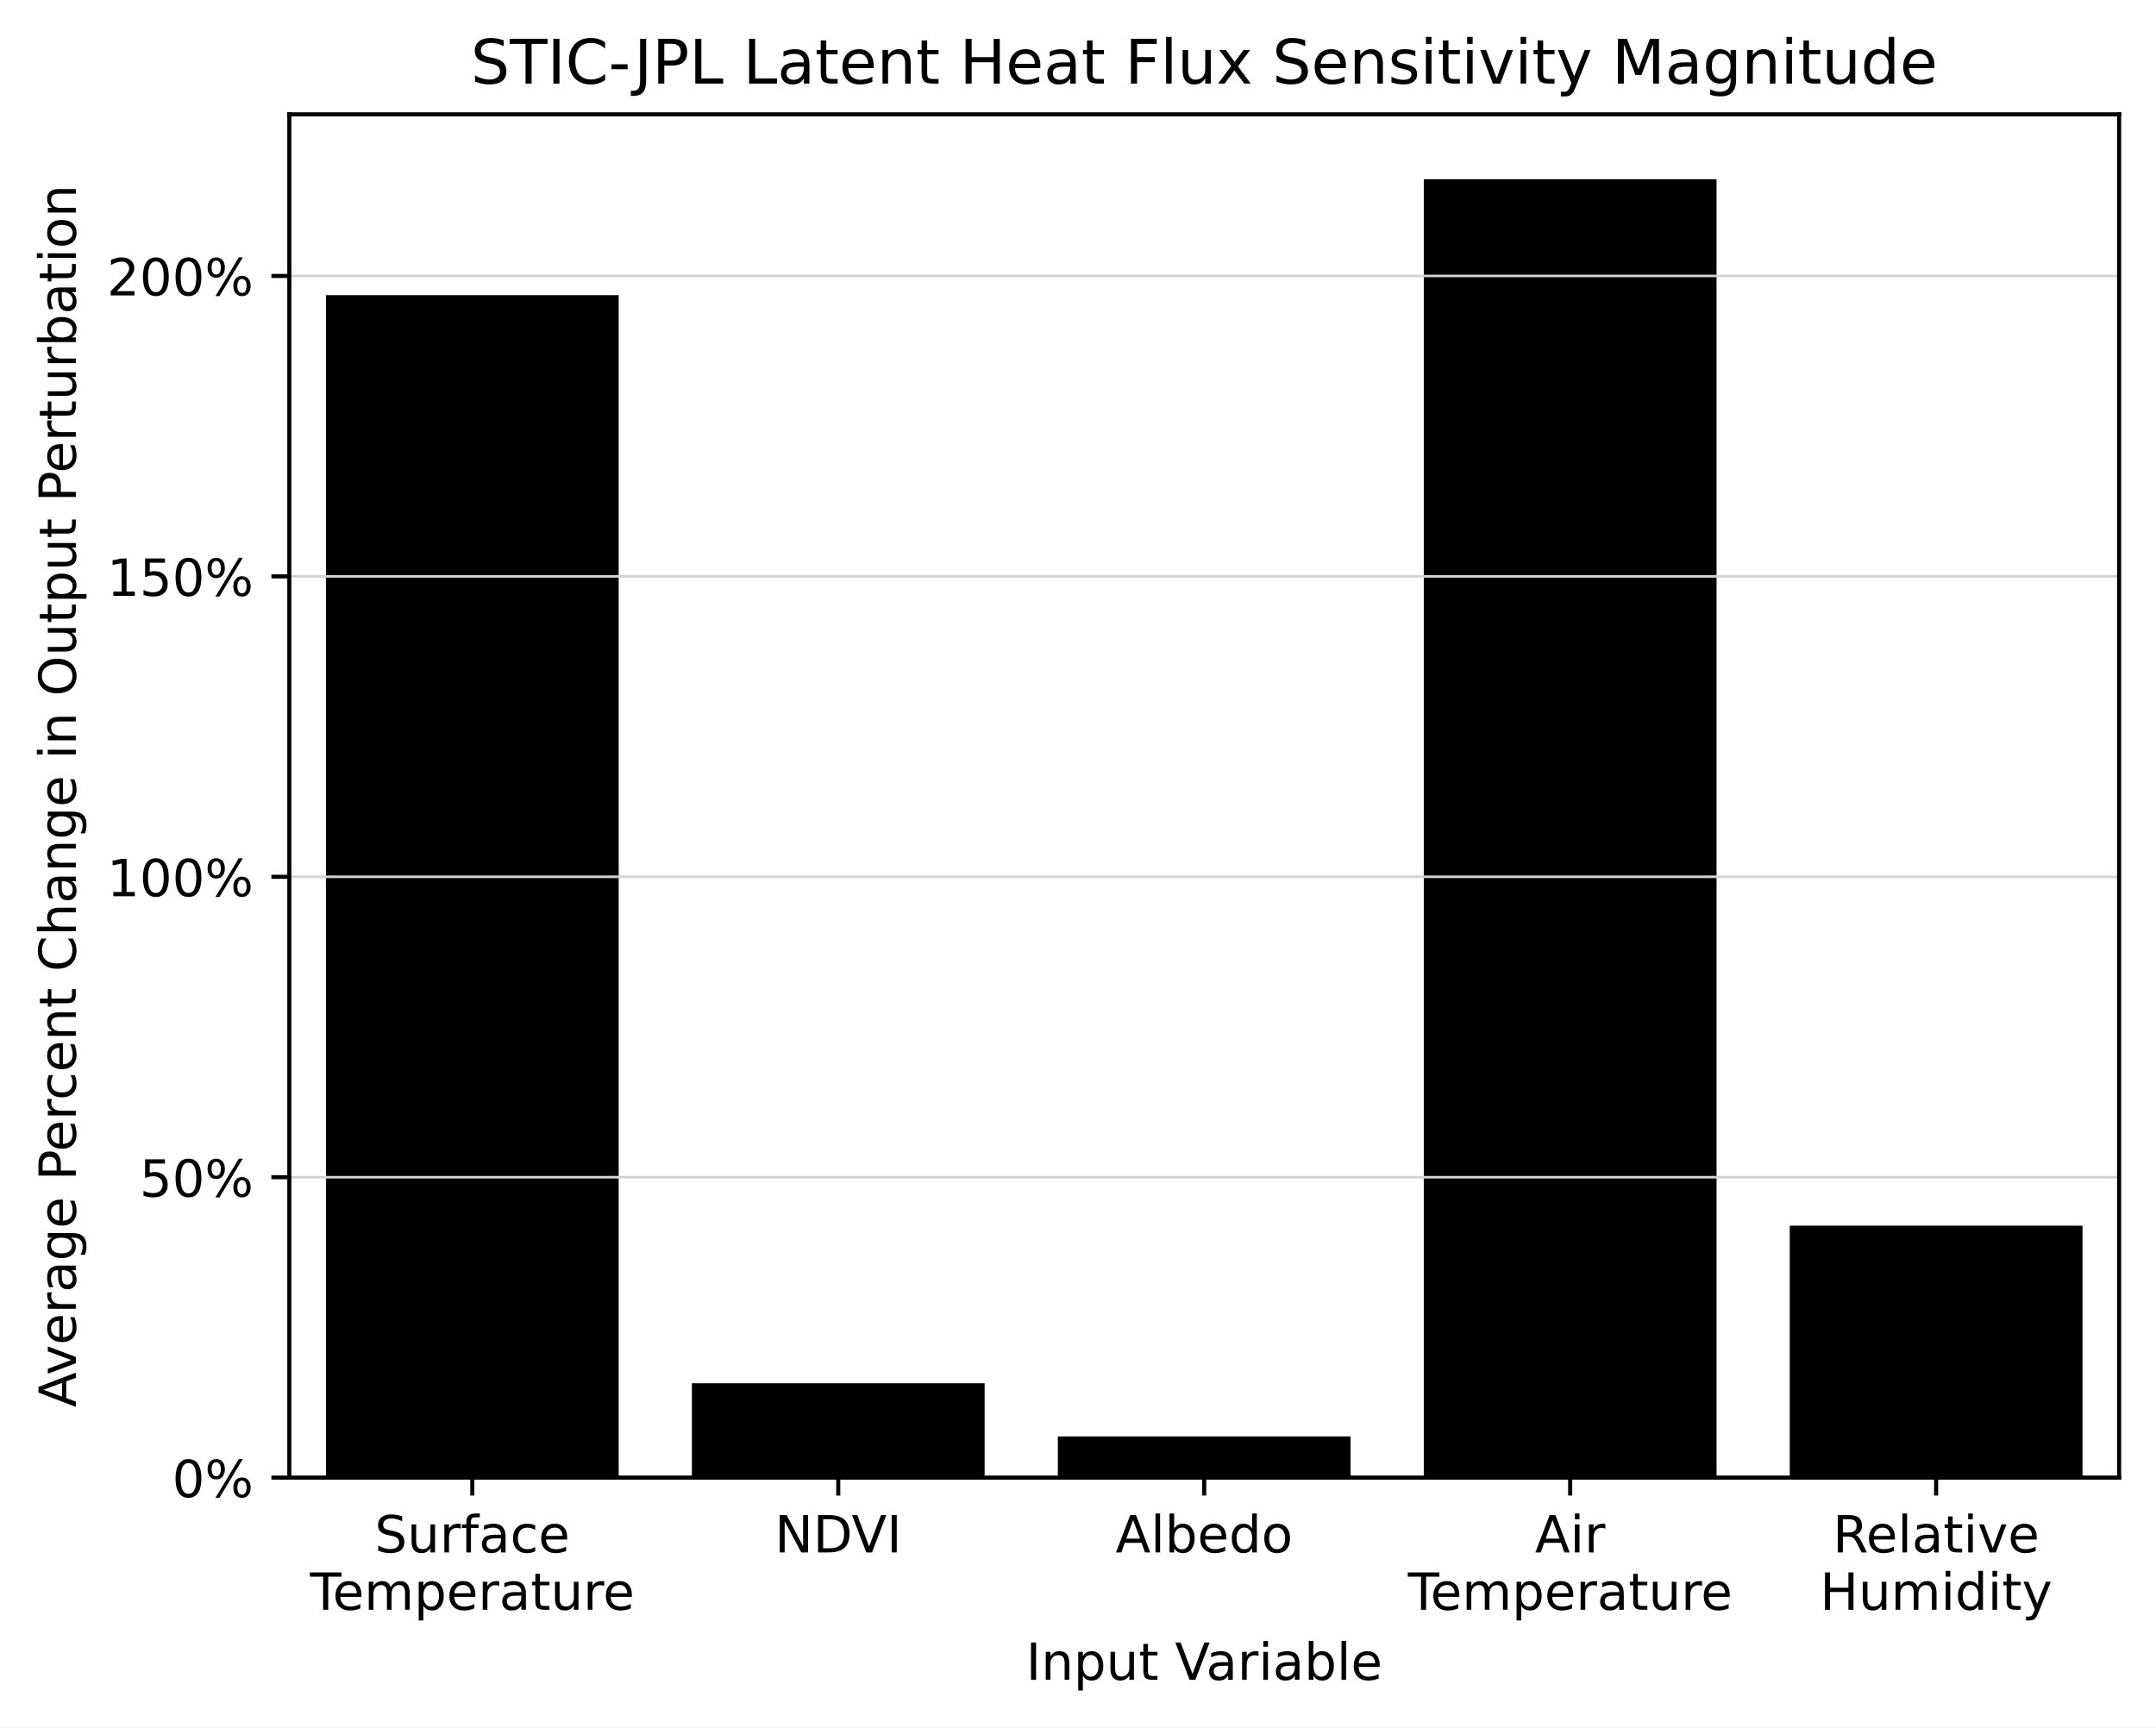
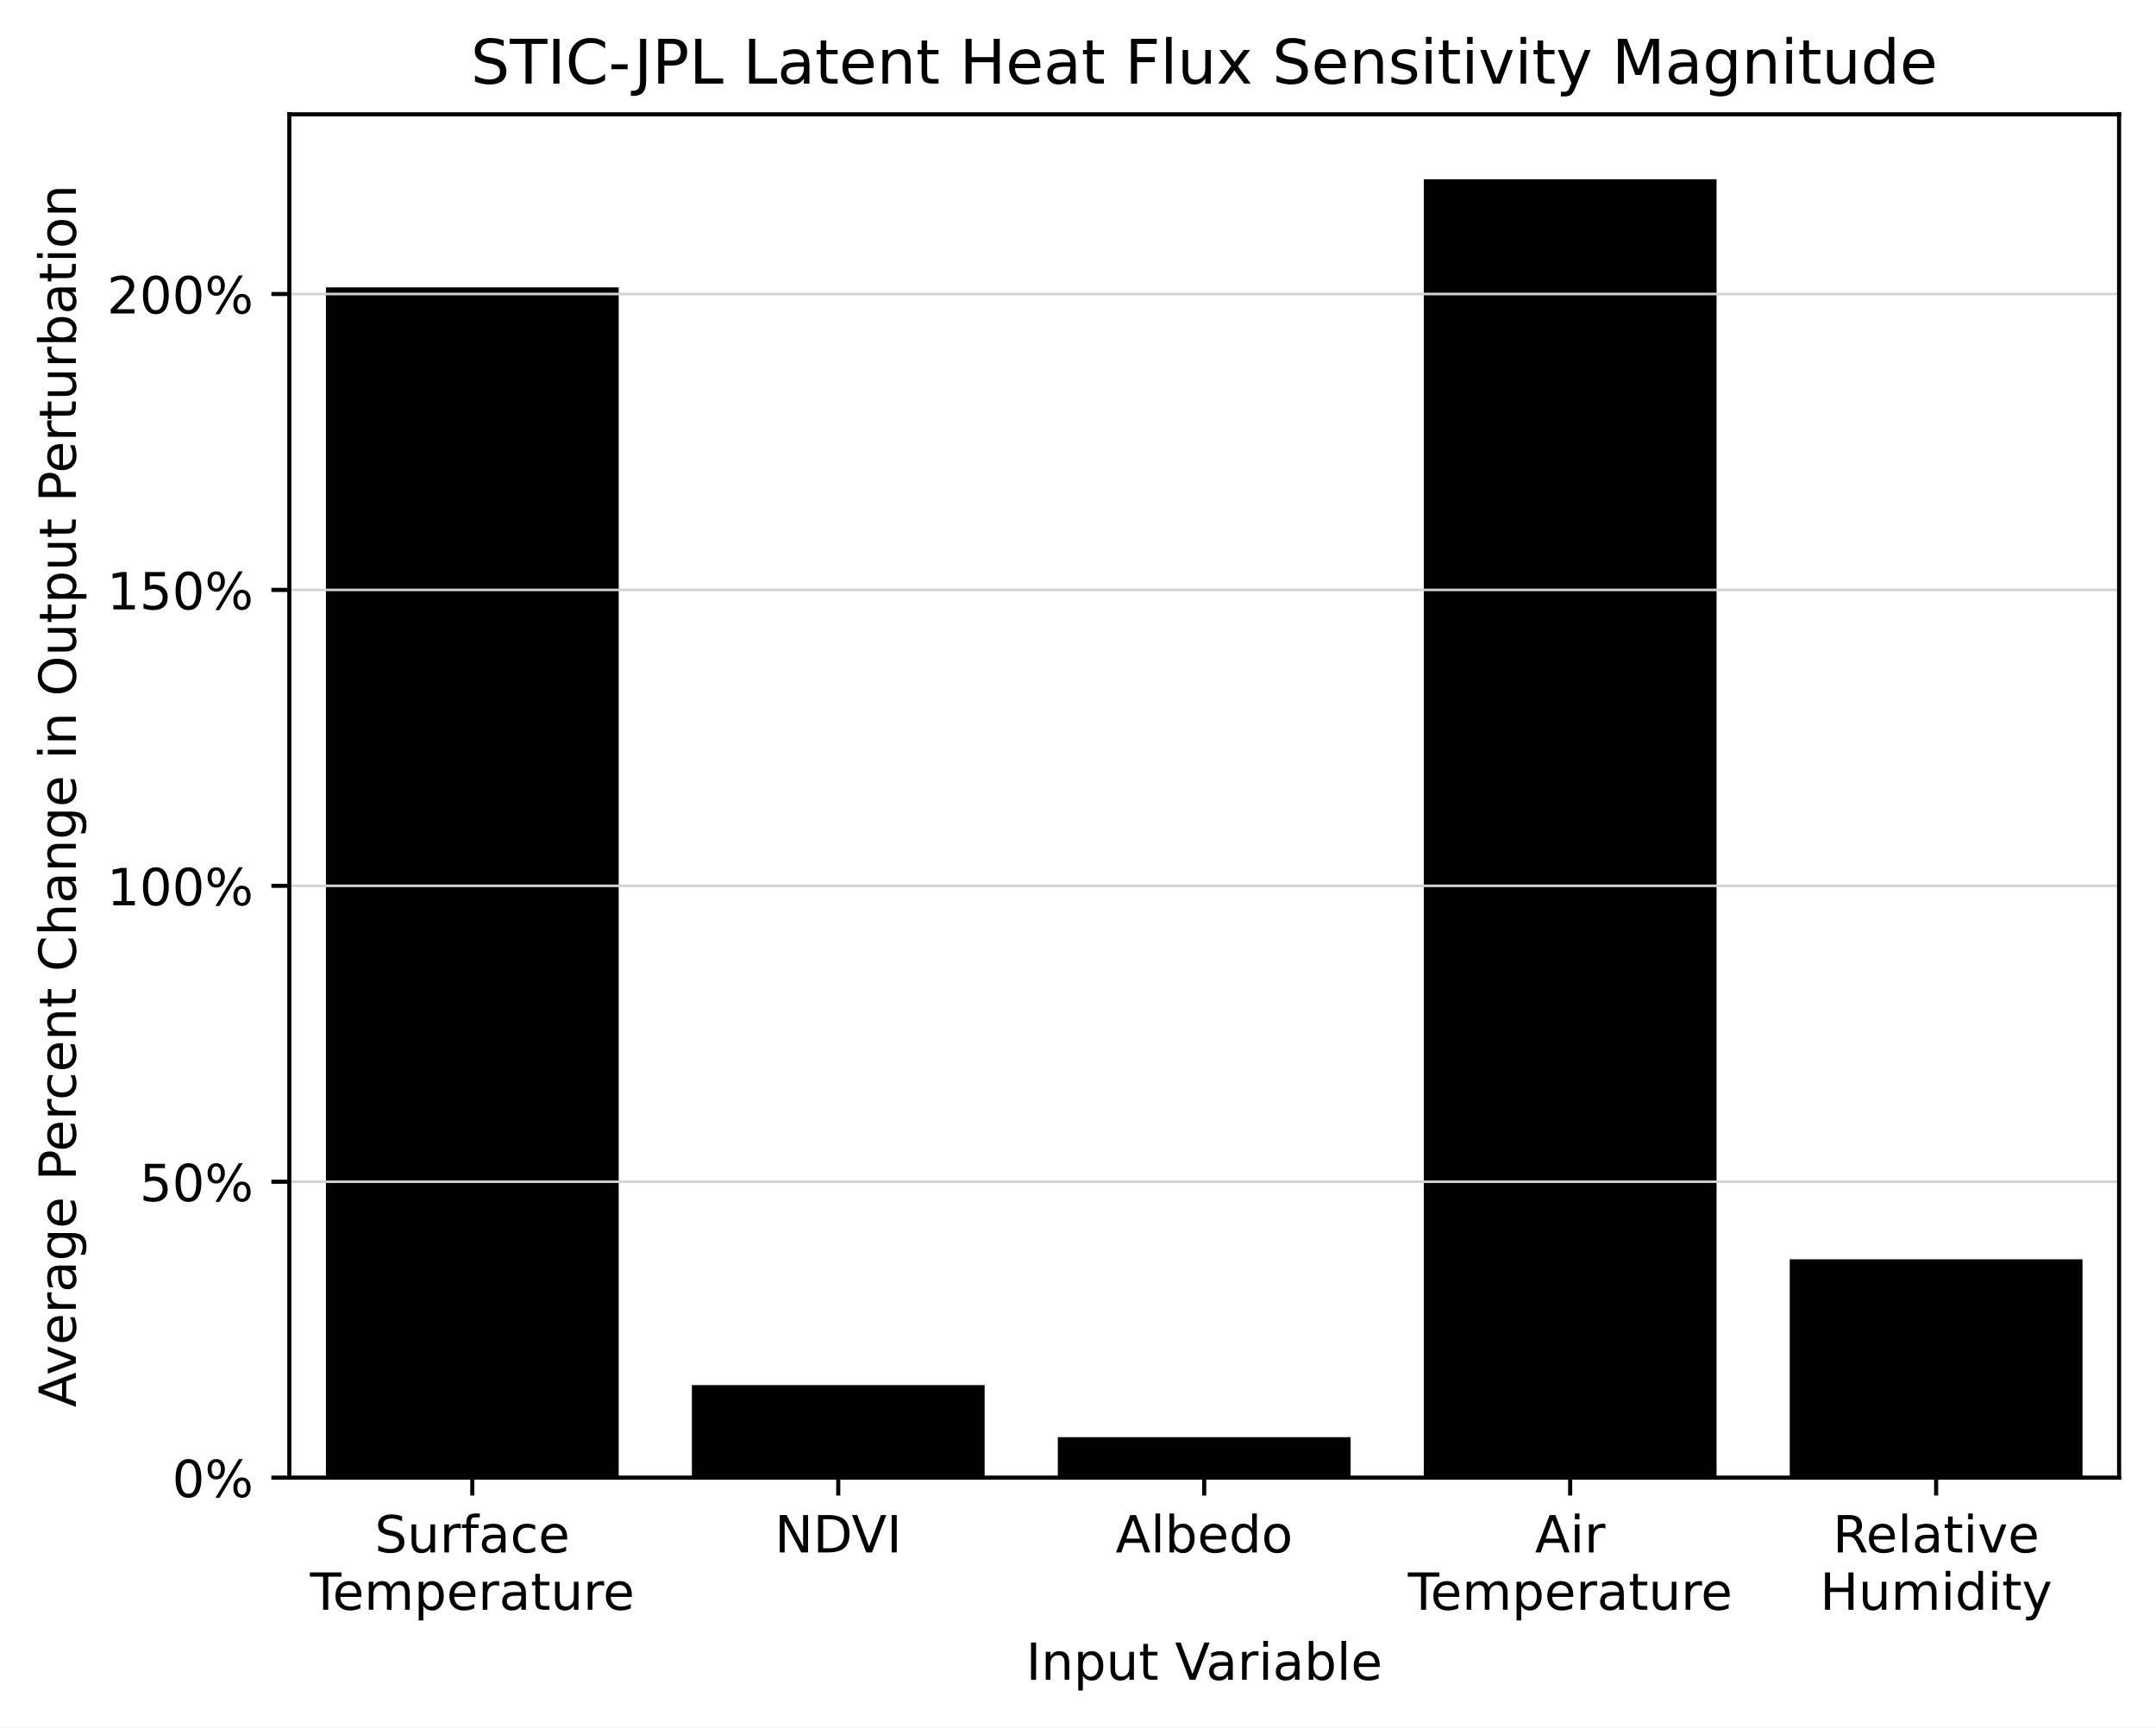
<svg xmlns="http://www.w3.org/2000/svg" xmlns:xlink="http://www.w3.org/1999/xlink" width="420.787pt" height="337.184pt" viewBox="0 0 420.787 337.184" version="1.1">
  <defs>
    <style type="text/css">*{stroke-linejoin: round; stroke-linecap: butt}</style>
  </defs>
  <g id="figure_1">
    <g id="patch_1">
      <path d="M 0 337.184  L 420.787 337.184  L 420.787 0  L 0 0  z " style="fill: #ffffff" />
    </g>
    <g id="axes_1">
      <g id="patch_2">
        <path d="M 56.467 288.43  L 413.587 288.43  L 413.587 22.318  L 56.467 22.318  z " style="fill: #ffffff" />
      </g>
      <g id="patch_3">
-         <path d="M 63.61 288.43  L 120.749 288.43  L 120.749 57.612  L 63.61 57.612  z " clip-path="url(#p754f704458)" />
+         <path d="M 63.61 288.43  L 120.749 288.43  L 120.749 56.097  L 63.61 56.097  z " clip-path="url(#p8bf8557cf3)" />
      </g>
      <g id="patch_4">
-         <path d="M 135.034 288.43  L 192.173 288.43  L 192.173 270.015  L 135.034 270.015  z " clip-path="url(#p754f704458)" />
+         <path d="M 135.034 288.43  L 192.173 288.43  L 192.173 270.374  L 135.034 270.374  z " clip-path="url(#p8bf8557cf3)" />
      </g>
      <g id="patch_5">
-         <path d="M 206.458 288.43  L 263.597 288.43  L 263.597 280.393  L 206.458 280.393  z " clip-path="url(#p754f704458)" />
+         <path d="M 206.458 288.43  L 263.597 288.43  L 263.597 280.532  L 206.458 280.532  z " clip-path="url(#p8bf8557cf3)" />
      </g>
      <g id="patch_6">
-         <path d="M 277.882 288.43  L 335.021 288.43  L 335.021 34.99  L 277.882 34.99  z " clip-path="url(#p754f704458)" />
+         <path d="M 277.882 288.43  L 335.021 288.43  L 335.021 34.99  L 277.882 34.99  z " clip-path="url(#p8bf8557cf3)" />
      </g>
      <g id="patch_7">
-         <path d="M 349.306 288.43  L 406.445 288.43  L 406.445 239.249  L 349.306 239.249  z " clip-path="url(#p754f704458)" />
+         <path d="M 349.306 288.43  L 406.445 288.43  L 406.445 245.815  L 349.306 245.815  z " clip-path="url(#p8bf8557cf3)" />
      </g>
      <g id="matplotlib.axis_1">
        <g id="xtick_1">
          <g id="line2d_1">
            <defs>
-               <path id="mc9290793d0" d="M 0 0  L 0 3.5  " style="stroke: #000000; stroke-width: 0.8" />
+               <path id="m5d7282ea30" d="M 0 0  L 0 3.5  " style="stroke: #000000; stroke-width: 0.8" />
            </defs>
            <g>
-               <use xlink:href="#mc9290793d0" x="92.179" y="288.43" style="stroke: #000000; stroke-width: 0.8" />
+               <use xlink:href="#m5d7282ea30" x="92.179" y="288.43" style="stroke: #000000; stroke-width: 0.8" />
            </g>
          </g>
          <g id="text_1">
            <g transform="translate(73.13075 303.0286) scale(0.1 -0.1)">
              <defs>
                <path id="DejaVuSans-53" d="M 3425 4513  L 3425 3897  Q 3066 4069 2747 4153  Q 2428 4238 2131 4238  Q 1616 4238 1336 4038  Q 1056 3838 1056 3469  Q 1056 3159 1242 3001  Q 1428 2844 1947 2747  L 2328 2669  Q 3034 2534 3370 2195  Q 3706 1856 3706 1288  Q 3706 609 3251 259  Q 2797 -91 1919 -91  Q 1588 -91 1214 -16  Q 841 59 441 206  L 441 856  Q 825 641 1194 531  Q 1563 422 1919 422  Q 2459 422 2753 634  Q 3047 847 3047 1241  Q 3047 1584 2836 1778  Q 2625 1972 2144 2069  L 1759 2144  Q 1053 2284 737 2584  Q 422 2884 422 3419  Q 422 4038 858 4394  Q 1294 4750 2059 4750  Q 2388 4750 2728 4690  Q 3069 4631 3425 4513  z " transform="scale(0.015625)" />
                <path id="DejaVuSans-75" d="M 544 1381  L 544 3500  L 1119 3500  L 1119 1403  Q 1119 906 1312 657  Q 1506 409 1894 409  Q 2359 409 2629 706  Q 2900 1003 2900 1516  L 2900 3500  L 3475 3500  L 3475 0  L 2900 0  L 2900 538  Q 2691 219 2414 64  Q 2138 -91 1772 -91  Q 1169 -91 856 284  Q 544 659 544 1381  z M 1991 3584  L 1991 3584  z " transform="scale(0.015625)" />
                <path id="DejaVuSans-72" d="M 2631 2963  Q 2534 3019 2420 3045  Q 2306 3072 2169 3072  Q 1681 3072 1420 2755  Q 1159 2438 1159 1844  L 1159 0  L 581 0  L 581 3500  L 1159 3500  L 1159 2956  Q 1341 3275 1631 3429  Q 1922 3584 2338 3584  Q 2397 3584 2469 3576  Q 2541 3569 2628 3553  L 2631 2963  z " transform="scale(0.015625)" />
                <path id="DejaVuSans-66" d="M 2375 4863  L 2375 4384  L 1825 4384  Q 1516 4384 1395 4259  Q 1275 4134 1275 3809  L 1275 3500  L 2222 3500  L 2222 3053  L 1275 3053  L 1275 0  L 697 0  L 697 3053  L 147 3053  L 147 3500  L 697 3500  L 697 3744  Q 697 4328 969 4595  Q 1241 4863 1831 4863  L 2375 4863  z " transform="scale(0.015625)" />
                <path id="DejaVuSans-61" d="M 2194 1759  Q 1497 1759 1228 1600  Q 959 1441 959 1056  Q 959 750 1161 570  Q 1363 391 1709 391  Q 2188 391 2477 730  Q 2766 1069 2766 1631  L 2766 1759  L 2194 1759  z M 3341 1997  L 3341 0  L 2766 0  L 2766 531  Q 2569 213 2275 61  Q 1981 -91 1556 -91  Q 1019 -91 701 211  Q 384 513 384 1019  Q 384 1609 779 1909  Q 1175 2209 1959 2209  L 2766 2209  L 2766 2266  Q 2766 2663 2505 2880  Q 2244 3097 1772 3097  Q 1472 3097 1187 3025  Q 903 2953 641 2809  L 641 3341  Q 956 3463 1253 3523  Q 1550 3584 1831 3584  Q 2591 3584 2966 3190  Q 3341 2797 3341 1997  z " transform="scale(0.015625)" />
                <path id="DejaVuSans-63" d="M 3122 3366  L 3122 2828  Q 2878 2963 2633 3030  Q 2388 3097 2138 3097  Q 1578 3097 1268 2742  Q 959 2388 959 1747  Q 959 1106 1268 751  Q 1578 397 2138 397  Q 2388 397 2633 464  Q 2878 531 3122 666  L 3122 134  Q 2881 22 2623 -34  Q 2366 -91 2075 -91  Q 1284 -91 818 406  Q 353 903 353 1747  Q 353 2603 823 3093  Q 1294 3584 2113 3584  Q 2378 3584 2631 3529  Q 2884 3475 3122 3366  z " transform="scale(0.015625)" />
                <path id="DejaVuSans-65" d="M 3597 1894  L 3597 1613  L 953 1613  Q 991 1019 1311 708  Q 1631 397 2203 397  Q 2534 397 2845 478  Q 3156 559 3463 722  L 3463 178  Q 3153 47 2828 -22  Q 2503 -91 2169 -91  Q 1331 -91 842 396  Q 353 884 353 1716  Q 353 2575 817 3079  Q 1281 3584 2069 3584  Q 2775 3584 3186 3129  Q 3597 2675 3597 1894  z M 3022 2063  Q 3016 2534 2758 2815  Q 2500 3097 2075 3097  Q 1594 3097 1305 2825  Q 1016 2553 972 2059  L 3022 2063  z " transform="scale(0.015625)" />
              </defs>
              <use xlink:href="#DejaVuSans-53" />
              <use xlink:href="#DejaVuSans-75" transform="translate(63.47656 0)" />
              <use xlink:href="#DejaVuSans-72" transform="translate(126.8555 0)" />
              <use xlink:href="#DejaVuSans-66" transform="translate(167.9688 0)" />
              <use xlink:href="#DejaVuSans-61" transform="translate(203.1738 0)" />
              <use xlink:href="#DejaVuSans-63" transform="translate(264.4531 0)" />
              <use xlink:href="#DejaVuSans-65" transform="translate(319.4336 0)" />
            </g>
            <g transform="translate(60.50966 314.2264) scale(0.1 -0.1)">
              <defs>
                <path id="DejaVuSans-54" d="M -19 4666  L 3928 4666  L 3928 4134  L 2272 4134  L 2272 0  L 1638 0  L 1638 4134  L -19 4134  L -19 4666  z " transform="scale(0.015625)" />
                <path id="DejaVuSans-6d" d="M 3328 2828  Q 3544 3216 3844 3400  Q 4144 3584 4550 3584  Q 5097 3584 5394 3201  Q 5691 2819 5691 2113  L 5691 0  L 5113 0  L 5113 2094  Q 5113 2597 4934 2840  Q 4756 3084 4391 3084  Q 3944 3084 3684 2787  Q 3425 2491 3425 1978  L 3425 0  L 2847 0  L 2847 2094  Q 2847 2600 2669 2842  Q 2491 3084 2119 3084  Q 1678 3084 1418 2786  Q 1159 2488 1159 1978  L 1159 0  L 581 0  L 581 3500  L 1159 3500  L 1159 2956  Q 1356 3278 1631 3431  Q 1906 3584 2284 3584  Q 2666 3584 2933 3390  Q 3200 3197 3328 2828  z " transform="scale(0.015625)" />
                <path id="DejaVuSans-70" d="M 1159 525  L 1159 -1331  L 581 -1331  L 581 3500  L 1159 3500  L 1159 2969  Q 1341 3281 1617 3432  Q 1894 3584 2278 3584  Q 2916 3584 3314 3078  Q 3713 2572 3713 1747  Q 3713 922 3314 415  Q 2916 -91 2278 -91  Q 1894 -91 1617 61  Q 1341 213 1159 525  z M 3116 1747  Q 3116 2381 2855 2742  Q 2594 3103 2138 3103  Q 1681 3103 1420 2742  Q 1159 2381 1159 1747  Q 1159 1113 1420 752  Q 1681 391 2138 391  Q 2594 391 2855 752  Q 3116 1113 3116 1747  z " transform="scale(0.015625)" />
                <path id="DejaVuSans-74" d="M 1172 4494  L 1172 3500  L 2356 3500  L 2356 3053  L 1172 3053  L 1172 1153  Q 1172 725 1289 603  Q 1406 481 1766 481  L 2356 481  L 2356 0  L 1766 0  Q 1100 0 847 248  Q 594 497 594 1153  L 594 3053  L 172 3053  L 172 3500  L 594 3500  L 594 4494  L 1172 4494  z " transform="scale(0.015625)" />
              </defs>
              <use xlink:href="#DejaVuSans-54" />
              <use xlink:href="#DejaVuSans-65" transform="translate(44.08398 0)" />
              <use xlink:href="#DejaVuSans-6d" transform="translate(105.6074 0)" />
              <use xlink:href="#DejaVuSans-70" transform="translate(203.0195 0)" />
              <use xlink:href="#DejaVuSans-65" transform="translate(266.4961 0)" />
              <use xlink:href="#DejaVuSans-72" transform="translate(328.0195 0)" />
              <use xlink:href="#DejaVuSans-61" transform="translate(369.1328 0)" />
              <use xlink:href="#DejaVuSans-74" transform="translate(430.4121 0)" />
              <use xlink:href="#DejaVuSans-75" transform="translate(469.6211 0)" />
              <use xlink:href="#DejaVuSans-72" transform="translate(533 0)" />
              <use xlink:href="#DejaVuSans-65" transform="translate(571.8633 0)" />
            </g>
          </g>
        </g>
        <g id="xtick_2">
          <g id="line2d_2">
            <g>
-               <use xlink:href="#mc9290793d0" x="163.603" y="288.43" style="stroke: #000000; stroke-width: 0.8" />
+               <use xlink:href="#m5d7282ea30" x="163.603" y="288.43" style="stroke: #000000; stroke-width: 0.8" />
            </g>
          </g>
          <g id="text_2">
            <g transform="translate(151.2047 303.0286) scale(0.1 -0.1)">
              <defs>
                <path id="DejaVuSans-4e" d="M 628 4666  L 1478 4666  L 3547 763  L 3547 4666  L 4159 4666  L 4159 0  L 3309 0  L 1241 3903  L 1241 0  L 628 0  L 628 4666  z " transform="scale(0.015625)" />
                <path id="DejaVuSans-44" d="M 1259 4147  L 1259 519  L 2022 519  Q 2988 519 3436 956  Q 3884 1394 3884 2338  Q 3884 3275 3436 3711  Q 2988 4147 2022 4147  L 1259 4147  z M 628 4666  L 1925 4666  Q 3281 4666 3915 4102  Q 4550 3538 4550 2338  Q 4550 1131 3912 565  Q 3275 0 1925 0  L 628 0  L 628 4666  z " transform="scale(0.015625)" />
                <path id="DejaVuSans-56" d="M 1831 0  L 50 4666  L 709 4666  L 2188 738  L 3669 4666  L 4325 4666  L 2547 0  L 1831 0  z " transform="scale(0.015625)" />
                <path id="DejaVuSans-49" d="M 628 4666  L 1259 4666  L 1259 0  L 628 0  L 628 4666  z " transform="scale(0.015625)" />
              </defs>
              <use xlink:href="#DejaVuSans-4e" />
              <use xlink:href="#DejaVuSans-44" transform="translate(74.80469 0)" />
              <use xlink:href="#DejaVuSans-56" transform="translate(150.0566 0)" />
              <use xlink:href="#DejaVuSans-49" transform="translate(218.4648 0)" />
            </g>
          </g>
        </g>
        <g id="xtick_3">
          <g id="line2d_3">
            <g>
-               <use xlink:href="#mc9290793d0" x="235.027" y="288.43" style="stroke: #000000; stroke-width: 0.8" />
+               <use xlink:href="#m5d7282ea30" x="235.027" y="288.43" style="stroke: #000000; stroke-width: 0.8" />
            </g>
          </g>
          <g id="text_3">
            <g transform="translate(217.7334 303.0286) scale(0.1 -0.1)">
              <defs>
                <path id="DejaVuSans-41" d="M 2188 4044  L 1331 1722  L 3047 1722  L 2188 4044  z M 1831 4666  L 2547 4666  L 4325 0  L 3669 0  L 3244 1197  L 1141 1197  L 716 0  L 50 0  L 1831 4666  z " transform="scale(0.015625)" />
                <path id="DejaVuSans-6c" d="M 603 4863  L 1178 4863  L 1178 0  L 603 0  L 603 4863  z " transform="scale(0.015625)" />
                <path id="DejaVuSans-62" d="M 3116 1747  Q 3116 2381 2855 2742  Q 2594 3103 2138 3103  Q 1681 3103 1420 2742  Q 1159 2381 1159 1747  Q 1159 1113 1420 752  Q 1681 391 2138 391  Q 2594 391 2855 752  Q 3116 1113 3116 1747  z M 1159 2969  Q 1341 3281 1617 3432  Q 1894 3584 2278 3584  Q 2916 3584 3314 3078  Q 3713 2572 3713 1747  Q 3713 922 3314 415  Q 2916 -91 2278 -91  Q 1894 -91 1617 61  Q 1341 213 1159 525  L 1159 0  L 581 0  L 581 4863  L 1159 4863  L 1159 2969  z " transform="scale(0.015625)" />
                <path id="DejaVuSans-64" d="M 2906 2969  L 2906 4863  L 3481 4863  L 3481 0  L 2906 0  L 2906 525  Q 2725 213 2448 61  Q 2172 -91 1784 -91  Q 1150 -91 751 415  Q 353 922 353 1747  Q 353 2572 751 3078  Q 1150 3584 1784 3584  Q 2172 3584 2448 3432  Q 2725 3281 2906 2969  z M 947 1747  Q 947 1113 1208 752  Q 1469 391 1925 391  Q 2381 391 2643 752  Q 2906 1113 2906 1747  Q 2906 2381 2643 2742  Q 2381 3103 1925 3103  Q 1469 3103 1208 2742  Q 947 2381 947 1747  z " transform="scale(0.015625)" />
                <path id="DejaVuSans-6f" d="M 1959 3097  Q 1497 3097 1228 2736  Q 959 2375 959 1747  Q 959 1119 1226 758  Q 1494 397 1959 397  Q 2419 397 2687 759  Q 2956 1122 2956 1747  Q 2956 2369 2687 2733  Q 2419 3097 1959 3097  z M 1959 3584  Q 2709 3584 3137 3096  Q 3566 2609 3566 1747  Q 3566 888 3137 398  Q 2709 -91 1959 -91  Q 1206 -91 779 398  Q 353 888 353 1747  Q 353 2609 779 3096  Q 1206 3584 1959 3584  z " transform="scale(0.015625)" />
              </defs>
              <use xlink:href="#DejaVuSans-41" />
              <use xlink:href="#DejaVuSans-6c" transform="translate(68.4082 0)" />
              <use xlink:href="#DejaVuSans-62" transform="translate(96.19141 0)" />
              <use xlink:href="#DejaVuSans-65" transform="translate(159.668 0)" />
              <use xlink:href="#DejaVuSans-64" transform="translate(221.1914 0)" />
              <use xlink:href="#DejaVuSans-6f" transform="translate(284.668 0)" />
            </g>
          </g>
        </g>
        <g id="xtick_4">
          <g id="line2d_4">
            <g>
-               <use xlink:href="#mc9290793d0" x="306.451" y="288.43" style="stroke: #000000; stroke-width: 0.8" />
+               <use xlink:href="#m5d7282ea30" x="306.451" y="288.43" style="stroke: #000000; stroke-width: 0.8" />
            </g>
          </g>
          <g id="text_4">
            <g transform="translate(299.5863 303.0286) scale(0.1 -0.1)">
              <defs>
                <path id="DejaVuSans-69" d="M 603 3500  L 1178 3500  L 1178 0  L 603 0  L 603 3500  z M 603 4863  L 1178 4863  L 1178 4134  L 603 4134  L 603 4863  z " transform="scale(0.015625)" />
              </defs>
              <use xlink:href="#DejaVuSans-41" />
              <use xlink:href="#DejaVuSans-69" transform="translate(68.4082 0)" />
              <use xlink:href="#DejaVuSans-72" transform="translate(96.19141 0)" />
            </g>
            <g transform="translate(274.7817 314.2264) scale(0.1 -0.1)">
              <use xlink:href="#DejaVuSans-54" />
              <use xlink:href="#DejaVuSans-65" transform="translate(44.08398 0)" />
              <use xlink:href="#DejaVuSans-6d" transform="translate(105.6074 0)" />
              <use xlink:href="#DejaVuSans-70" transform="translate(203.0195 0)" />
              <use xlink:href="#DejaVuSans-65" transform="translate(266.4961 0)" />
              <use xlink:href="#DejaVuSans-72" transform="translate(328.0195 0)" />
              <use xlink:href="#DejaVuSans-61" transform="translate(369.1328 0)" />
              <use xlink:href="#DejaVuSans-74" transform="translate(430.4121 0)" />
              <use xlink:href="#DejaVuSans-75" transform="translate(469.6211 0)" />
              <use xlink:href="#DejaVuSans-72" transform="translate(533 0)" />
              <use xlink:href="#DejaVuSans-65" transform="translate(571.8633 0)" />
            </g>
          </g>
        </g>
        <g id="xtick_5">
          <g id="line2d_5">
            <g>
-               <use xlink:href="#mc9290793d0" x="377.875" y="288.43" style="stroke: #000000; stroke-width: 0.8" />
+               <use xlink:href="#m5d7282ea30" x="377.875" y="288.43" style="stroke: #000000; stroke-width: 0.8" />
            </g>
          </g>
          <g id="text_5">
            <g transform="translate(357.7111 303.0286) scale(0.1 -0.1)">
              <defs>
                <path id="DejaVuSans-52" d="M 2841 2188  Q 3044 2119 3236 1894  Q 3428 1669 3622 1275  L 4263 0  L 3584 0  L 2988 1197  Q 2756 1666 2539 1819  Q 2322 1972 1947 1972  L 1259 1972  L 1259 0  L 628 0  L 628 4666  L 2053 4666  Q 2853 4666 3247 4331  Q 3641 3997 3641 3322  Q 3641 2881 3436 2590  Q 3231 2300 2841 2188  z M 1259 4147  L 1259 2491  L 2053 2491  Q 2509 2491 2742 2702  Q 2975 2913 2975 3322  Q 2975 3731 2742 3939  Q 2509 4147 2053 4147  L 1259 4147  z " transform="scale(0.015625)" />
                <path id="DejaVuSans-76" d="M 191 3500  L 800 3500  L 1894 563  L 2988 3500  L 3597 3500  L 2284 0  L 1503 0  L 191 3500  z " transform="scale(0.015625)" />
              </defs>
              <use xlink:href="#DejaVuSans-52" />
              <use xlink:href="#DejaVuSans-65" transform="translate(64.98242 0)" />
              <use xlink:href="#DejaVuSans-6c" transform="translate(126.5059 0)" />
              <use xlink:href="#DejaVuSans-61" transform="translate(154.2891 0)" />
              <use xlink:href="#DejaVuSans-74" transform="translate(215.5684 0)" />
              <use xlink:href="#DejaVuSans-69" transform="translate(254.7773 0)" />
              <use xlink:href="#DejaVuSans-76" transform="translate(282.5605 0)" />
              <use xlink:href="#DejaVuSans-65" transform="translate(341.7402 0)" />
            </g>
            <g transform="translate(355.2041 314.2264) scale(0.1 -0.1)">
              <defs>
                <path id="DejaVuSans-48" d="M 628 4666  L 1259 4666  L 1259 2753  L 3553 2753  L 3553 4666  L 4184 4666  L 4184 0  L 3553 0  L 3553 2222  L 1259 2222  L 1259 0  L 628 0  L 628 4666  z " transform="scale(0.015625)" />
                <path id="DejaVuSans-79" d="M 2059 -325  Q 1816 -950 1584 -1140  Q 1353 -1331 966 -1331  L 506 -1331  L 506 -850  L 844 -850  Q 1081 -850 1212 -737  Q 1344 -625 1503 -206  L 1606 56  L 191 3500  L 800 3500  L 1894 763  L 2988 3500  L 3597 3500  L 2059 -325  z " transform="scale(0.015625)" />
              </defs>
              <use xlink:href="#DejaVuSans-48" />
              <use xlink:href="#DejaVuSans-75" transform="translate(75.19531 0)" />
              <use xlink:href="#DejaVuSans-6d" transform="translate(138.5742 0)" />
              <use xlink:href="#DejaVuSans-69" transform="translate(235.9863 0)" />
              <use xlink:href="#DejaVuSans-64" transform="translate(263.7695 0)" />
              <use xlink:href="#DejaVuSans-69" transform="translate(327.2461 0)" />
              <use xlink:href="#DejaVuSans-74" transform="translate(355.0293 0)" />
              <use xlink:href="#DejaVuSans-79" transform="translate(394.2383 0)" />
            </g>
          </g>
        </g>
        <g id="text_6">
          <g transform="translate(200.2459 327.9045) scale(0.1 -0.1)">
            <defs>
              <path id="DejaVuSans-6e" d="M 3513 2113  L 3513 0  L 2938 0  L 2938 2094  Q 2938 2591 2744 2837  Q 2550 3084 2163 3084  Q 1697 3084 1428 2787  Q 1159 2491 1159 1978  L 1159 0  L 581 0  L 581 3500  L 1159 3500  L 1159 2956  Q 1366 3272 1645 3428  Q 1925 3584 2291 3584  Q 2894 3584 3203 3211  Q 3513 2838 3513 2113  z " transform="scale(0.015625)" />
              <path id="DejaVuSans-20" transform="scale(0.015625)" />
            </defs>
            <use xlink:href="#DejaVuSans-49" />
            <use xlink:href="#DejaVuSans-6e" transform="translate(29.49219 0)" />
            <use xlink:href="#DejaVuSans-70" transform="translate(92.87109 0)" />
            <use xlink:href="#DejaVuSans-75" transform="translate(156.3477 0)" />
            <use xlink:href="#DejaVuSans-74" transform="translate(219.7266 0)" />
            <use xlink:href="#DejaVuSans-20" transform="translate(258.9355 0)" />
            <use xlink:href="#DejaVuSans-56" transform="translate(290.7227 0)" />
            <use xlink:href="#DejaVuSans-61" transform="translate(351.3809 0)" />
            <use xlink:href="#DejaVuSans-72" transform="translate(412.6602 0)" />
            <use xlink:href="#DejaVuSans-69" transform="translate(453.7734 0)" />
            <use xlink:href="#DejaVuSans-61" transform="translate(481.5566 0)" />
            <use xlink:href="#DejaVuSans-62" transform="translate(542.8359 0)" />
            <use xlink:href="#DejaVuSans-6c" transform="translate(606.3125 0)" />
            <use xlink:href="#DejaVuSans-65" transform="translate(634.0957 0)" />
          </g>
        </g>
      </g>
      <g id="matplotlib.axis_2">
        <g id="ytick_1">
          <g id="line2d_6">
-             <path d="M 56.467 288.43  L 413.587 288.43  " clip-path="url(#p754f704458)" style="fill: none; stroke: #d3d3d3; stroke-width: 0.5; stroke-linecap: square" />
+             <path d="M 56.467 288.43  L 413.587 288.43  " clip-path="url(#p8bf8557cf3)" style="fill: none; stroke: #d3d3d3; stroke-width: 0.5; stroke-linecap: square" />
          </g>
          <g id="line2d_7">
            <defs>
-               <path id="mb71bec8057" d="M 0 0  L -3.5 0  " style="stroke: #000000; stroke-width: 0.8" />
+               <path id="m5f150936a8" d="M 0 0  L -3.5 0  " style="stroke: #000000; stroke-width: 0.8" />
            </defs>
            <g>
-               <use xlink:href="#mb71bec8057" x="56.467" y="288.43" style="stroke: #000000; stroke-width: 0.8" />
+               <use xlink:href="#m5f150936a8" x="56.467" y="288.43" style="stroke: #000000; stroke-width: 0.8" />
            </g>
          </g>
          <g id="text_7">
            <g transform="translate(33.60312 292.2293) scale(0.1 -0.1)">
              <defs>
                <path id="DejaVuSans-30" d="M 2034 4250  Q 1547 4250 1301 3770  Q 1056 3291 1056 2328  Q 1056 1369 1301 889  Q 1547 409 2034 409  Q 2525 409 2770 889  Q 3016 1369 3016 2328  Q 3016 3291 2770 3770  Q 2525 4250 2034 4250  z M 2034 4750  Q 2819 4750 3233 4129  Q 3647 3509 3647 2328  Q 3647 1150 3233 529  Q 2819 -91 2034 -91  Q 1250 -91 836 529  Q 422 1150 422 2328  Q 422 3509 836 4129  Q 1250 4750 2034 4750  z " transform="scale(0.015625)" />
                <path id="DejaVuSans-25" d="M 4653 2053  Q 4381 2053 4226 1822  Q 4072 1591 4072 1178  Q 4072 772 4226 539  Q 4381 306 4653 306  Q 4919 306 5073 539  Q 5228 772 5228 1178  Q 5228 1588 5073 1820  Q 4919 2053 4653 2053  z M 4653 2450  Q 5147 2450 5437 2106  Q 5728 1763 5728 1178  Q 5728 594 5436 251  Q 5144 -91 4653 -91  Q 4153 -91 3862 251  Q 3572 594 3572 1178  Q 3572 1766 3864 2108  Q 4156 2450 4653 2450  z M 1428 4353  Q 1159 4353 1004 4120  Q 850 3888 850 3481  Q 850 3069 1003 2837  Q 1156 2606 1428 2606  Q 1700 2606 1854 2837  Q 2009 3069 2009 3481  Q 2009 3884 1853 4118  Q 1697 4353 1428 4353  z M 4250 4750  L 4750 4750  L 1831 -91  L 1331 -91  L 4250 4750  z M 1428 4750  Q 1922 4750 2215 4408  Q 2509 4066 2509 3481  Q 2509 2891 2217 2550  Q 1925 2209 1428 2209  Q 931 2209 642 2551  Q 353 2894 353 3481  Q 353 4063 643 4406  Q 934 4750 1428 4750  z " transform="scale(0.015625)" />
              </defs>
              <use xlink:href="#DejaVuSans-30" />
              <use xlink:href="#DejaVuSans-25" transform="translate(63.62305 0)" />
            </g>
          </g>
        </g>
        <g id="ytick_2">
          <g id="line2d_8">
-             <path d="M 56.467 229.788  L 413.587 229.788  " clip-path="url(#p754f704458)" style="fill: none; stroke: #d3d3d3; stroke-width: 0.5; stroke-linecap: square" />
+             <path d="M 56.467 230.67  L 413.587 230.67  " clip-path="url(#p8bf8557cf3)" style="fill: none; stroke: #d3d3d3; stroke-width: 0.5; stroke-linecap: square" />
          </g>
          <g id="line2d_9">
            <g>
-               <use xlink:href="#mb71bec8057" x="56.467" y="229.788" style="stroke: #000000; stroke-width: 0.8" />
+               <use xlink:href="#m5f150936a8" x="56.467" y="230.67" style="stroke: #000000; stroke-width: 0.8" />
            </g>
          </g>
          <g id="text_8">
-             <g transform="translate(27.24063 233.5876) scale(0.1 -0.1)">
+             <g transform="translate(27.24063 234.4691) scale(0.1 -0.1)">
              <defs>
                <path id="DejaVuSans-35" d="M 691 4666  L 3169 4666  L 3169 4134  L 1269 4134  L 1269 2991  Q 1406 3038 1543 3061  Q 1681 3084 1819 3084  Q 2600 3084 3056 2656  Q 3513 2228 3513 1497  Q 3513 744 3044 326  Q 2575 -91 1722 -91  Q 1428 -91 1123 -41  Q 819 9 494 109  L 494 744  Q 775 591 1075 516  Q 1375 441 1709 441  Q 2250 441 2565 725  Q 2881 1009 2881 1497  Q 2881 1984 2565 2268  Q 2250 2553 1709 2553  Q 1456 2553 1204 2497  Q 953 2441 691 2322  L 691 4666  z " transform="scale(0.015625)" />
              </defs>
              <use xlink:href="#DejaVuSans-35" />
              <use xlink:href="#DejaVuSans-30" transform="translate(63.62305 0)" />
              <use xlink:href="#DejaVuSans-25" transform="translate(127.2461 0)" />
            </g>
          </g>
        </g>
        <g id="ytick_3">
          <g id="line2d_10">
-             <path d="M 56.467 171.147  L 413.587 171.147  " clip-path="url(#p754f704458)" style="fill: none; stroke: #d3d3d3; stroke-width: 0.5; stroke-linecap: square" />
+             <path d="M 56.467 172.91  L 413.587 172.91  " clip-path="url(#p8bf8557cf3)" style="fill: none; stroke: #d3d3d3; stroke-width: 0.5; stroke-linecap: square" />
          </g>
          <g id="line2d_11">
            <g>
-               <use xlink:href="#mb71bec8057" x="56.467" y="171.147" style="stroke: #000000; stroke-width: 0.8" />
+               <use xlink:href="#m5f150936a8" x="56.467" y="172.91" style="stroke: #000000; stroke-width: 0.8" />
            </g>
          </g>
          <g id="text_9">
-             <g transform="translate(20.87813 174.9459) scale(0.1 -0.1)">
+             <g transform="translate(20.87813 176.7088) scale(0.1 -0.1)">
              <defs>
                <path id="DejaVuSans-31" d="M 794 531  L 1825 531  L 1825 4091  L 703 3866  L 703 4441  L 1819 4666  L 2450 4666  L 2450 531  L 3481 531  L 3481 0  L 794 0  L 794 531  z " transform="scale(0.015625)" />
              </defs>
              <use xlink:href="#DejaVuSans-31" />
              <use xlink:href="#DejaVuSans-30" transform="translate(63.62305 0)" />
              <use xlink:href="#DejaVuSans-30" transform="translate(127.2461 0)" />
              <use xlink:href="#DejaVuSans-25" transform="translate(190.8691 0)" />
            </g>
          </g>
        </g>
        <g id="ytick_4">
          <g id="line2d_12">
-             <path d="M 56.467 112.505  L 413.587 112.505  " clip-path="url(#p754f704458)" style="fill: none; stroke: #d3d3d3; stroke-width: 0.5; stroke-linecap: square" />
+             <path d="M 56.467 115.149  L 413.587 115.149  " clip-path="url(#p8bf8557cf3)" style="fill: none; stroke: #d3d3d3; stroke-width: 0.5; stroke-linecap: square" />
          </g>
          <g id="line2d_13">
            <g>
-               <use xlink:href="#mb71bec8057" x="56.467" y="112.505" style="stroke: #000000; stroke-width: 0.8" />
+               <use xlink:href="#m5f150936a8" x="56.467" y="115.149" style="stroke: #000000; stroke-width: 0.8" />
            </g>
          </g>
          <g id="text_10">
-             <g transform="translate(20.87813 116.3041) scale(0.1 -0.1)">
+             <g transform="translate(20.87813 118.9485) scale(0.1 -0.1)">
              <use xlink:href="#DejaVuSans-31" />
              <use xlink:href="#DejaVuSans-35" transform="translate(63.62305 0)" />
              <use xlink:href="#DejaVuSans-30" transform="translate(127.2461 0)" />
              <use xlink:href="#DejaVuSans-25" transform="translate(190.8691 0)" />
            </g>
          </g>
        </g>
        <g id="ytick_5">
          <g id="line2d_14">
-             <path d="M 56.467 53.863  L 413.587 53.863  " clip-path="url(#p754f704458)" style="fill: none; stroke: #d3d3d3; stroke-width: 0.5; stroke-linecap: square" />
+             <path d="M 56.467 57.389  L 413.587 57.389  " clip-path="url(#p8bf8557cf3)" style="fill: none; stroke: #d3d3d3; stroke-width: 0.5; stroke-linecap: square" />
          </g>
          <g id="line2d_15">
            <g>
-               <use xlink:href="#mb71bec8057" x="56.467" y="53.863" style="stroke: #000000; stroke-width: 0.8" />
+               <use xlink:href="#m5f150936a8" x="56.467" y="57.389" style="stroke: #000000; stroke-width: 0.8" />
            </g>
          </g>
          <g id="text_11">
-             <g transform="translate(20.87813 57.66237) scale(0.1 -0.1)">
+             <g transform="translate(20.87813 61.18819) scale(0.1 -0.1)">
              <defs>
                <path id="DejaVuSans-32" d="M 1228 531  L 3431 531  L 3431 0  L 469 0  L 469 531  Q 828 903 1448 1529  Q 2069 2156 2228 2338  Q 2531 2678 2651 2914  Q 2772 3150 2772 3378  Q 2772 3750 2511 3984  Q 2250 4219 1831 4219  Q 1534 4219 1204 4116  Q 875 4013 500 3803  L 500 4441  Q 881 4594 1212 4672  Q 1544 4750 1819 4750  Q 2544 4750 2975 4387  Q 3406 4025 3406 3419  Q 3406 3131 3298 2873  Q 3191 2616 2906 2266  Q 2828 2175 2409 1742  Q 1991 1309 1228 531  z " transform="scale(0.015625)" />
              </defs>
              <use xlink:href="#DejaVuSans-32" />
              <use xlink:href="#DejaVuSans-30" transform="translate(63.62305 0)" />
              <use xlink:href="#DejaVuSans-30" transform="translate(127.2461 0)" />
              <use xlink:href="#DejaVuSans-25" transform="translate(190.8691 0)" />
            </g>
          </g>
        </g>
        <g id="text_12">
          <g transform="translate(14.79844 274.6952) rotate(-90) scale(0.1 -0.1)">
            <defs>
              <path id="DejaVuSans-67" d="M 2906 1791  Q 2906 2416 2648 2759  Q 2391 3103 1925 3103  Q 1463 3103 1205 2759  Q 947 2416 947 1791  Q 947 1169 1205 825  Q 1463 481 1925 481  Q 2391 481 2648 825  Q 2906 1169 2906 1791  z M 3481 434  Q 3481 -459 3084 -895  Q 2688 -1331 1869 -1331  Q 1566 -1331 1297 -1286  Q 1028 -1241 775 -1147  L 775 -588  Q 1028 -725 1275 -790  Q 1522 -856 1778 -856  Q 2344 -856 2625 -561  Q 2906 -266 2906 331  L 2906 616  Q 2728 306 2450 153  Q 2172 0 1784 0  Q 1141 0 747 490  Q 353 981 353 1791  Q 353 2603 747 3093  Q 1141 3584 1784 3584  Q 2172 3584 2450 3431  Q 2728 3278 2906 2969  L 2906 3500  L 3481 3500  L 3481 434  z " transform="scale(0.015625)" />
              <path id="DejaVuSans-50" d="M 1259 4147  L 1259 2394  L 2053 2394  Q 2494 2394 2734 2622  Q 2975 2850 2975 3272  Q 2975 3691 2734 3919  Q 2494 4147 2053 4147  L 1259 4147  z M 628 4666  L 2053 4666  Q 2838 4666 3239 4311  Q 3641 3956 3641 3272  Q 3641 2581 3239 2228  Q 2838 1875 2053 1875  L 1259 1875  L 1259 0  L 628 0  L 628 4666  z " transform="scale(0.015625)" />
              <path id="DejaVuSans-43" d="M 4122 4306  L 4122 3641  Q 3803 3938 3442 4084  Q 3081 4231 2675 4231  Q 1875 4231 1450 3742  Q 1025 3253 1025 2328  Q 1025 1406 1450 917  Q 1875 428 2675 428  Q 3081 428 3442 575  Q 3803 722 4122 1019  L 4122 359  Q 3791 134 3420 21  Q 3050 -91 2638 -91  Q 1578 -91 968 557  Q 359 1206 359 2328  Q 359 3453 968 4101  Q 1578 4750 2638 4750  Q 3056 4750 3426 4639  Q 3797 4528 4122 4306  z " transform="scale(0.015625)" />
              <path id="DejaVuSans-68" d="M 3513 2113  L 3513 0  L 2938 0  L 2938 2094  Q 2938 2591 2744 2837  Q 2550 3084 2163 3084  Q 1697 3084 1428 2787  Q 1159 2491 1159 1978  L 1159 0  L 581 0  L 581 4863  L 1159 4863  L 1159 2956  Q 1366 3272 1645 3428  Q 1925 3584 2291 3584  Q 2894 3584 3203 3211  Q 3513 2838 3513 2113  z " transform="scale(0.015625)" />
              <path id="DejaVuSans-4f" d="M 2522 4238  Q 1834 4238 1429 3725  Q 1025 3213 1025 2328  Q 1025 1447 1429 934  Q 1834 422 2522 422  Q 3209 422 3611 934  Q 4013 1447 4013 2328  Q 4013 3213 3611 3725  Q 3209 4238 2522 4238  z M 2522 4750  Q 3503 4750 4090 4092  Q 4678 3434 4678 2328  Q 4678 1225 4090 567  Q 3503 -91 2522 -91  Q 1538 -91 948 565  Q 359 1222 359 2328  Q 359 3434 948 4092  Q 1538 4750 2522 4750  z " transform="scale(0.015625)" />
            </defs>
            <use xlink:href="#DejaVuSans-41" />
            <use xlink:href="#DejaVuSans-76" transform="translate(62.5332 0)" />
            <use xlink:href="#DejaVuSans-65" transform="translate(121.7129 0)" />
            <use xlink:href="#DejaVuSans-72" transform="translate(183.2363 0)" />
            <use xlink:href="#DejaVuSans-61" transform="translate(224.3496 0)" />
            <use xlink:href="#DejaVuSans-67" transform="translate(285.6289 0)" />
            <use xlink:href="#DejaVuSans-65" transform="translate(349.1055 0)" />
            <use xlink:href="#DejaVuSans-20" transform="translate(410.6289 0)" />
            <use xlink:href="#DejaVuSans-50" transform="translate(442.416 0)" />
            <use xlink:href="#DejaVuSans-65" transform="translate(499.0938 0)" />
            <use xlink:href="#DejaVuSans-72" transform="translate(560.6172 0)" />
            <use xlink:href="#DejaVuSans-63" transform="translate(599.4805 0)" />
            <use xlink:href="#DejaVuSans-65" transform="translate(654.4609 0)" />
            <use xlink:href="#DejaVuSans-6e" transform="translate(715.9844 0)" />
            <use xlink:href="#DejaVuSans-74" transform="translate(779.3633 0)" />
            <use xlink:href="#DejaVuSans-20" transform="translate(818.5723 0)" />
            <use xlink:href="#DejaVuSans-43" transform="translate(850.3594 0)" />
            <use xlink:href="#DejaVuSans-68" transform="translate(920.1836 0)" />
            <use xlink:href="#DejaVuSans-61" transform="translate(983.5625 0)" />
            <use xlink:href="#DejaVuSans-6e" transform="translate(1044.842 0)" />
            <use xlink:href="#DejaVuSans-67" transform="translate(1108.221 0)" />
            <use xlink:href="#DejaVuSans-65" transform="translate(1171.697 0)" />
            <use xlink:href="#DejaVuSans-20" transform="translate(1233.221 0)" />
            <use xlink:href="#DejaVuSans-69" transform="translate(1265.008 0)" />
            <use xlink:href="#DejaVuSans-6e" transform="translate(1292.791 0)" />
            <use xlink:href="#DejaVuSans-20" transform="translate(1356.17 0)" />
            <use xlink:href="#DejaVuSans-4f" transform="translate(1387.957 0)" />
            <use xlink:href="#DejaVuSans-75" transform="translate(1466.668 0)" />
            <use xlink:href="#DejaVuSans-74" transform="translate(1530.047 0)" />
            <use xlink:href="#DejaVuSans-70" transform="translate(1569.256 0)" />
            <use xlink:href="#DejaVuSans-75" transform="translate(1632.732 0)" />
            <use xlink:href="#DejaVuSans-74" transform="translate(1696.111 0)" />
            <use xlink:href="#DejaVuSans-20" transform="translate(1735.32 0)" />
            <use xlink:href="#DejaVuSans-50" transform="translate(1767.107 0)" />
            <use xlink:href="#DejaVuSans-65" transform="translate(1823.785 0)" />
            <use xlink:href="#DejaVuSans-72" transform="translate(1885.309 0)" />
            <use xlink:href="#DejaVuSans-74" transform="translate(1926.422 0)" />
            <use xlink:href="#DejaVuSans-75" transform="translate(1965.631 0)" />
            <use xlink:href="#DejaVuSans-72" transform="translate(2029.01 0)" />
            <use xlink:href="#DejaVuSans-62" transform="translate(2070.123 0)" />
            <use xlink:href="#DejaVuSans-61" transform="translate(2133.6 0)" />
            <use xlink:href="#DejaVuSans-74" transform="translate(2194.879 0)" />
            <use xlink:href="#DejaVuSans-69" transform="translate(2234.088 0)" />
            <use xlink:href="#DejaVuSans-6f" transform="translate(2261.871 0)" />
            <use xlink:href="#DejaVuSans-6e" transform="translate(2323.053 0)" />
          </g>
        </g>
      </g>
      <g id="line2d_16">
-         <path clip-path="url(#p754f704458)" style="fill: none; stroke: #424242; stroke-width: 2.25; stroke-linecap: square" />
+         <path clip-path="url(#p8bf8557cf3)" style="fill: none; stroke: #424242; stroke-width: 2.25; stroke-linecap: square" />
      </g>
      <g id="line2d_17">
-         <path clip-path="url(#p754f704458)" style="fill: none; stroke: #424242; stroke-width: 2.25; stroke-linecap: square" />
+         <path clip-path="url(#p8bf8557cf3)" style="fill: none; stroke: #424242; stroke-width: 2.25; stroke-linecap: square" />
      </g>
      <g id="line2d_18">
-         <path clip-path="url(#p754f704458)" style="fill: none; stroke: #424242; stroke-width: 2.25; stroke-linecap: square" />
+         <path clip-path="url(#p8bf8557cf3)" style="fill: none; stroke: #424242; stroke-width: 2.25; stroke-linecap: square" />
      </g>
      <g id="line2d_19">
-         <path clip-path="url(#p754f704458)" style="fill: none; stroke: #424242; stroke-width: 2.25; stroke-linecap: square" />
+         <path clip-path="url(#p8bf8557cf3)" style="fill: none; stroke: #424242; stroke-width: 2.25; stroke-linecap: square" />
      </g>
      <g id="line2d_20">
-         <path clip-path="url(#p754f704458)" style="fill: none; stroke: #424242; stroke-width: 2.25; stroke-linecap: square" />
+         <path clip-path="url(#p8bf8557cf3)" style="fill: none; stroke: #424242; stroke-width: 2.25; stroke-linecap: square" />
      </g>
      <g id="patch_8">
        <path d="M 56.467 288.43  L 56.467 22.318  " style="fill: none; stroke: #000000; stroke-width: 0.8; stroke-linejoin: miter; stroke-linecap: square" />
      </g>
      <g id="patch_9">
        <path d="M 413.587 288.43  L 413.587 22.318  " style="fill: none; stroke: #000000; stroke-width: 0.8; stroke-linejoin: miter; stroke-linecap: square" />
      </g>
      <g id="patch_10">
        <path d="M 56.467 288.43  L 413.587 288.43  " style="fill: none; stroke: #000000; stroke-width: 0.8; stroke-linejoin: miter; stroke-linecap: square" />
      </g>
      <g id="patch_11">
        <path d="M 56.467 22.318  L 413.587 22.318  " style="fill: none; stroke: #000000; stroke-width: 0.8; stroke-linejoin: miter; stroke-linecap: square" />
      </g>
      <g id="text_13">
        <g transform="translate(91.87844 16.31812) scale(0.12 -0.12)">
          <defs>
            <path id="DejaVuSans-2d" d="M 313 2009  L 1997 2009  L 1997 1497  L 313 1497  L 313 2009  z " transform="scale(0.015625)" />
            <path id="DejaVuSans-4a" d="M 628 4666  L 1259 4666  L 1259 325  Q 1259 -519 939 -900  Q 619 -1281 -91 -1281  L -331 -1281  L -331 -750  L -134 -750  Q 284 -750 456 -515  Q 628 -281 628 325  L 628 4666  z " transform="scale(0.015625)" />
            <path id="DejaVuSans-4c" d="M 628 4666  L 1259 4666  L 1259 531  L 3531 531  L 3531 0  L 628 0  L 628 4666  z " transform="scale(0.015625)" />
            <path id="DejaVuSans-46" d="M 628 4666  L 3309 4666  L 3309 4134  L 1259 4134  L 1259 2759  L 3109 2759  L 3109 2228  L 1259 2228  L 1259 0  L 628 0  L 628 4666  z " transform="scale(0.015625)" />
            <path id="DejaVuSans-78" d="M 3513 3500  L 2247 1797  L 3578 0  L 2900 0  L 1881 1375  L 863 0  L 184 0  L 1544 1831  L 300 3500  L 978 3500  L 1906 2253  L 2834 3500  L 3513 3500  z " transform="scale(0.015625)" />
            <path id="DejaVuSans-73" d="M 2834 3397  L 2834 2853  Q 2591 2978 2328 3040  Q 2066 3103 1784 3103  Q 1356 3103 1142 2972  Q 928 2841 928 2578  Q 928 2378 1081 2264  Q 1234 2150 1697 2047  L 1894 2003  Q 2506 1872 2764 1633  Q 3022 1394 3022 966  Q 3022 478 2636 193  Q 2250 -91 1575 -91  Q 1294 -91 989 -36  Q 684 19 347 128  L 347 722  Q 666 556 975 473  Q 1284 391 1588 391  Q 1994 391 2212 530  Q 2431 669 2431 922  Q 2431 1156 2273 1281  Q 2116 1406 1581 1522  L 1381 1569  Q 847 1681 609 1914  Q 372 2147 372 2553  Q 372 3047 722 3315  Q 1072 3584 1716 3584  Q 2034 3584 2315 3537  Q 2597 3491 2834 3397  z " transform="scale(0.015625)" />
            <path id="DejaVuSans-4d" d="M 628 4666  L 1569 4666  L 2759 1491  L 3956 4666  L 4897 4666  L 4897 0  L 4281 0  L 4281 4097  L 3078 897  L 2444 897  L 1241 4097  L 1241 0  L 628 0  L 628 4666  z " transform="scale(0.015625)" />
          </defs>
          <use xlink:href="#DejaVuSans-53" />
          <use xlink:href="#DejaVuSans-54" transform="translate(63.47656 0)" />
          <use xlink:href="#DejaVuSans-49" transform="translate(124.5605 0)" />
          <use xlink:href="#DejaVuSans-43" transform="translate(154.0527 0)" />
          <use xlink:href="#DejaVuSans-2d" transform="translate(223.877 0)" />
          <use xlink:href="#DejaVuSans-4a" transform="translate(265.5859 0)" />
          <use xlink:href="#DejaVuSans-50" transform="translate(295.0781 0)" />
          <use xlink:href="#DejaVuSans-4c" transform="translate(355.3809 0)" />
          <use xlink:href="#DejaVuSans-20" transform="translate(411.0938 0)" />
          <use xlink:href="#DejaVuSans-4c" transform="translate(442.8809 0)" />
          <use xlink:href="#DejaVuSans-61" transform="translate(498.5938 0)" />
          <use xlink:href="#DejaVuSans-74" transform="translate(559.873 0)" />
          <use xlink:href="#DejaVuSans-65" transform="translate(599.082 0)" />
          <use xlink:href="#DejaVuSans-6e" transform="translate(660.6055 0)" />
          <use xlink:href="#DejaVuSans-74" transform="translate(723.9844 0)" />
          <use xlink:href="#DejaVuSans-20" transform="translate(763.1934 0)" />
          <use xlink:href="#DejaVuSans-48" transform="translate(794.9805 0)" />
          <use xlink:href="#DejaVuSans-65" transform="translate(870.1758 0)" />
          <use xlink:href="#DejaVuSans-61" transform="translate(931.6992 0)" />
          <use xlink:href="#DejaVuSans-74" transform="translate(992.9785 0)" />
          <use xlink:href="#DejaVuSans-20" transform="translate(1032.188 0)" />
          <use xlink:href="#DejaVuSans-46" transform="translate(1063.975 0)" />
          <use xlink:href="#DejaVuSans-6c" transform="translate(1121.494 0)" />
          <use xlink:href="#DejaVuSans-75" transform="translate(1149.277 0)" />
          <use xlink:href="#DejaVuSans-78" transform="translate(1212.656 0)" />
          <use xlink:href="#DejaVuSans-20" transform="translate(1271.836 0)" />
          <use xlink:href="#DejaVuSans-53" transform="translate(1303.623 0)" />
          <use xlink:href="#DejaVuSans-65" transform="translate(1367.1 0)" />
          <use xlink:href="#DejaVuSans-6e" transform="translate(1428.623 0)" />
          <use xlink:href="#DejaVuSans-73" transform="translate(1492.002 0)" />
          <use xlink:href="#DejaVuSans-69" transform="translate(1544.102 0)" />
          <use xlink:href="#DejaVuSans-74" transform="translate(1571.885 0)" />
          <use xlink:href="#DejaVuSans-69" transform="translate(1611.094 0)" />
          <use xlink:href="#DejaVuSans-76" transform="translate(1638.877 0)" />
          <use xlink:href="#DejaVuSans-69" transform="translate(1698.057 0)" />
          <use xlink:href="#DejaVuSans-74" transform="translate(1725.84 0)" />
          <use xlink:href="#DejaVuSans-79" transform="translate(1765.049 0)" />
          <use xlink:href="#DejaVuSans-20" transform="translate(1824.229 0)" />
          <use xlink:href="#DejaVuSans-4d" transform="translate(1856.016 0)" />
          <use xlink:href="#DejaVuSans-61" transform="translate(1942.295 0)" />
          <use xlink:href="#DejaVuSans-67" transform="translate(2003.574 0)" />
          <use xlink:href="#DejaVuSans-6e" transform="translate(2067.051 0)" />
          <use xlink:href="#DejaVuSans-69" transform="translate(2130.43 0)" />
          <use xlink:href="#DejaVuSans-74" transform="translate(2158.213 0)" />
          <use xlink:href="#DejaVuSans-75" transform="translate(2197.422 0)" />
          <use xlink:href="#DejaVuSans-64" transform="translate(2260.801 0)" />
          <use xlink:href="#DejaVuSans-65" transform="translate(2324.277 0)" />
        </g>
      </g>
    </g>
  </g>
  <defs>
-     <clipPath id="p754f704458">
+     <clipPath id="p8bf8557cf3">
      <rect x="56.467" y="22.318" width="357.12" height="266.112" />
    </clipPath>
  </defs>
</svg>
